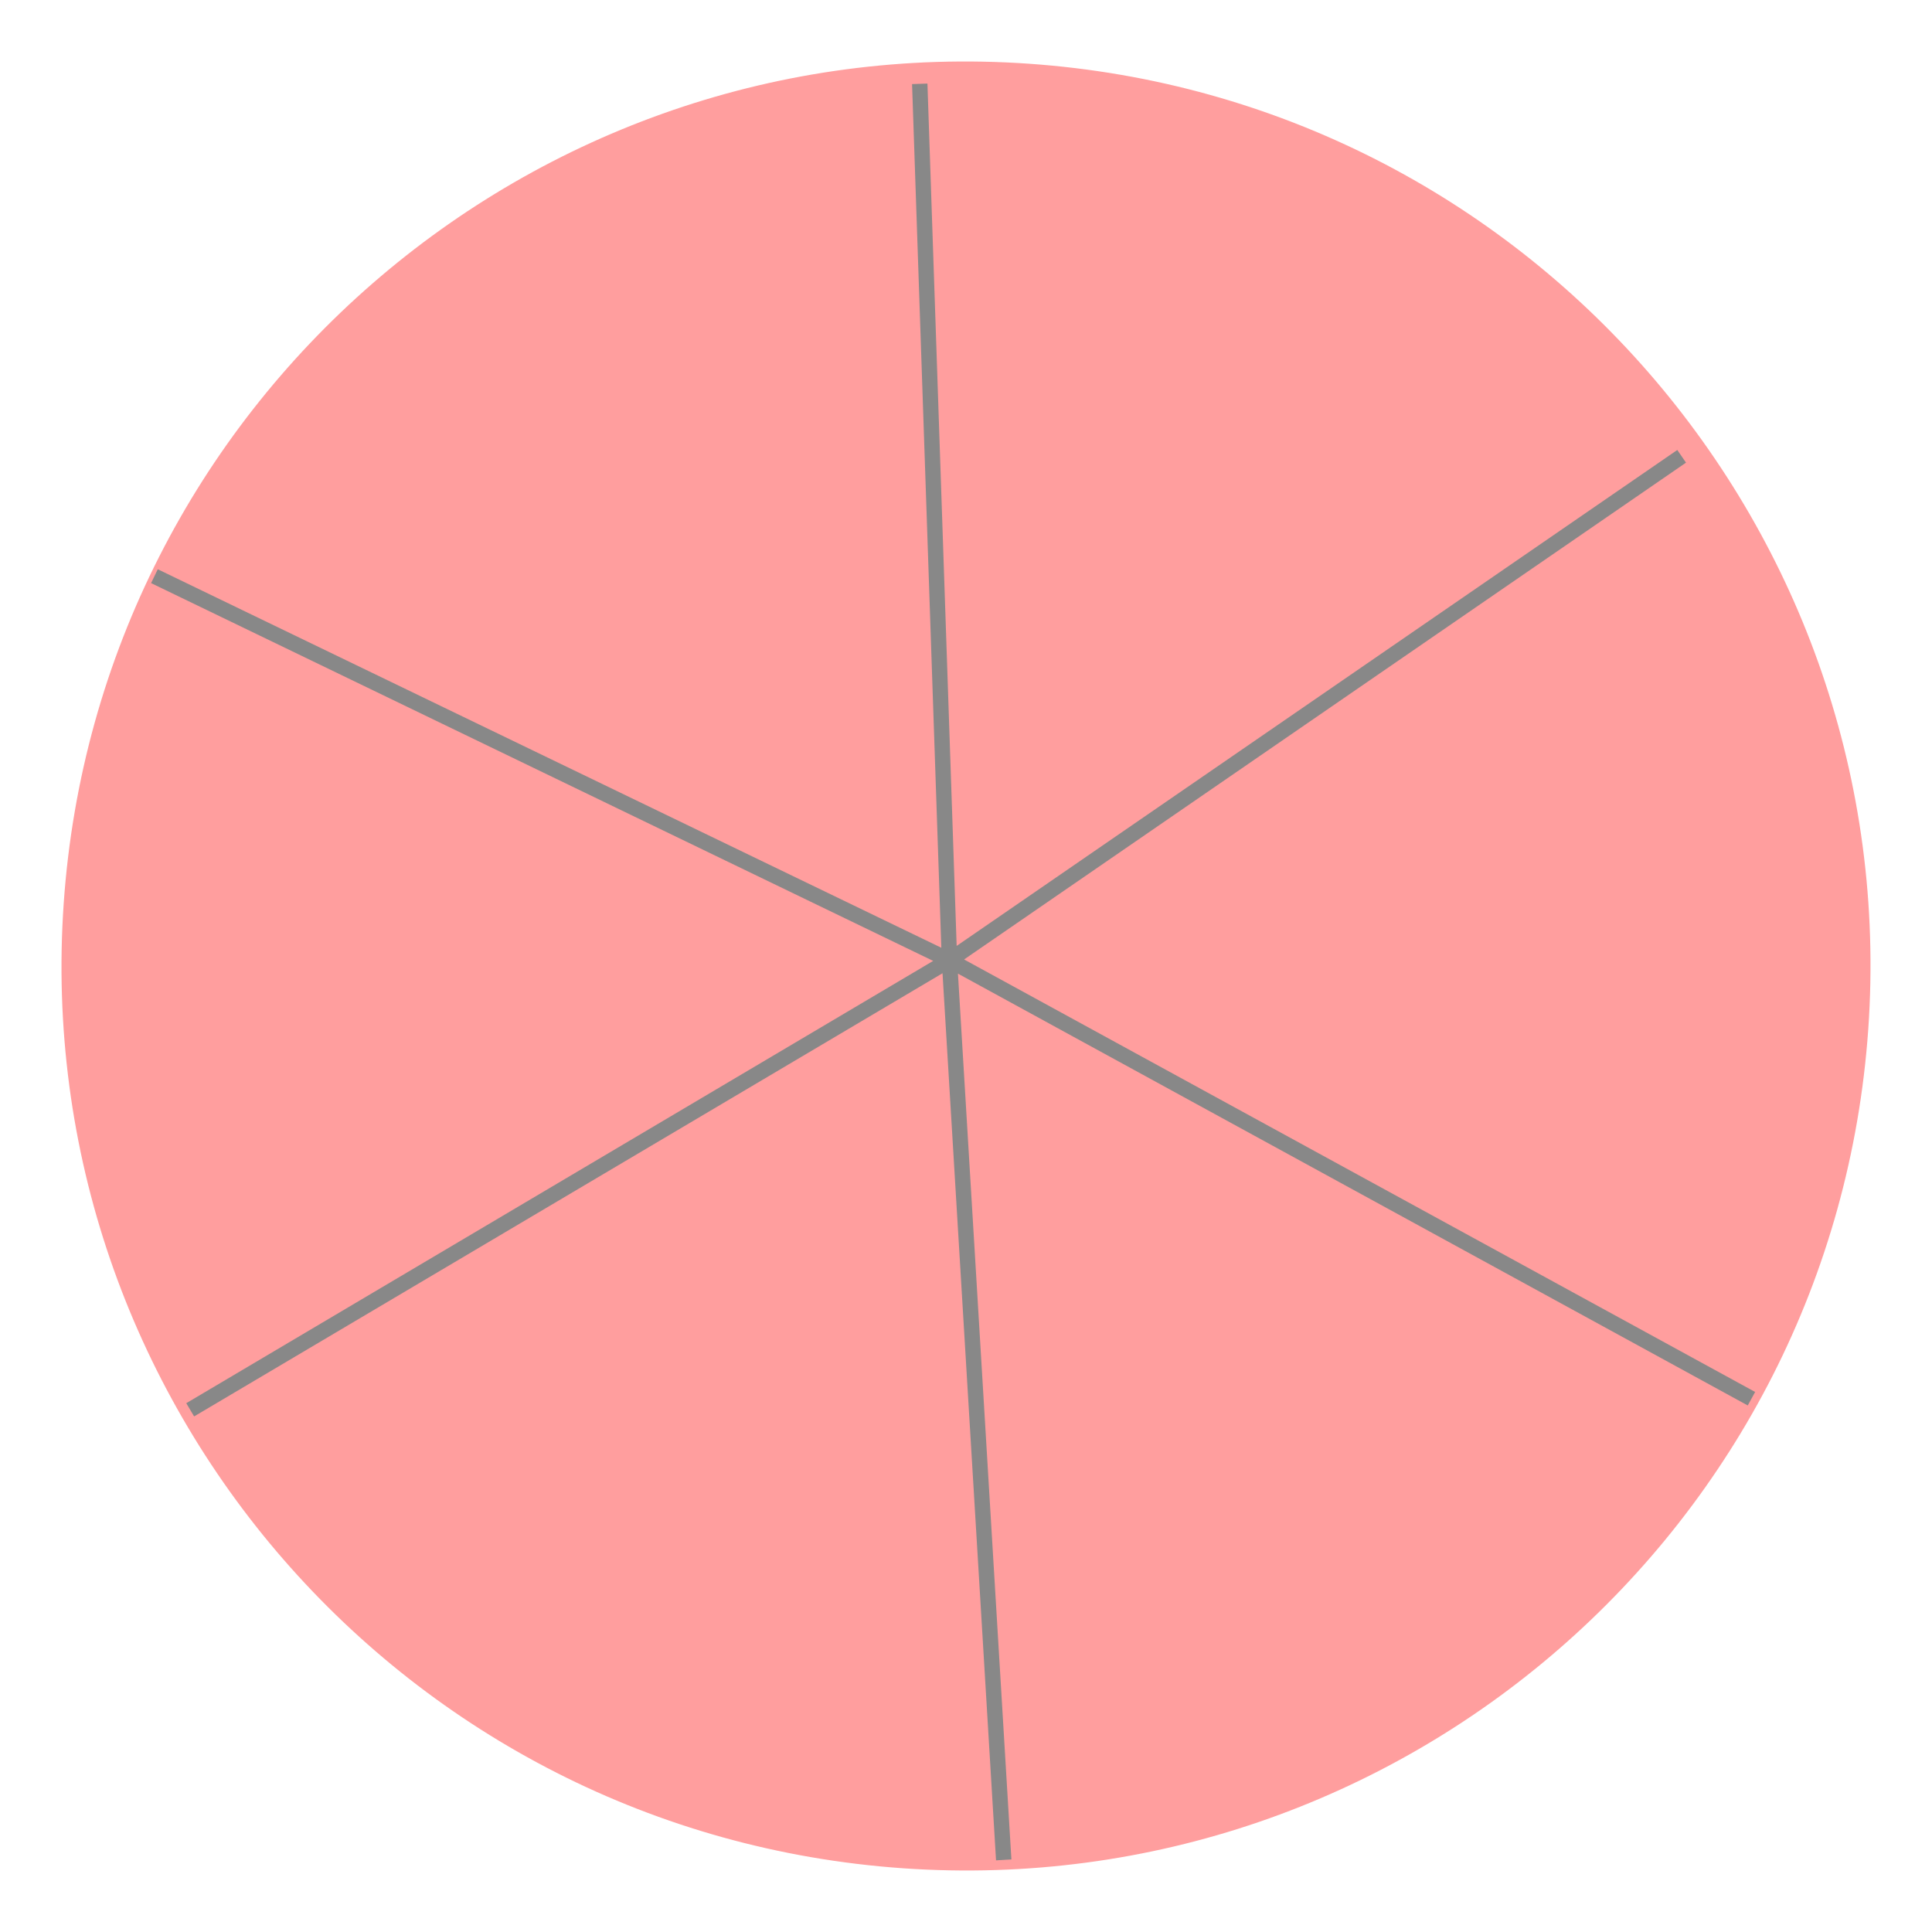
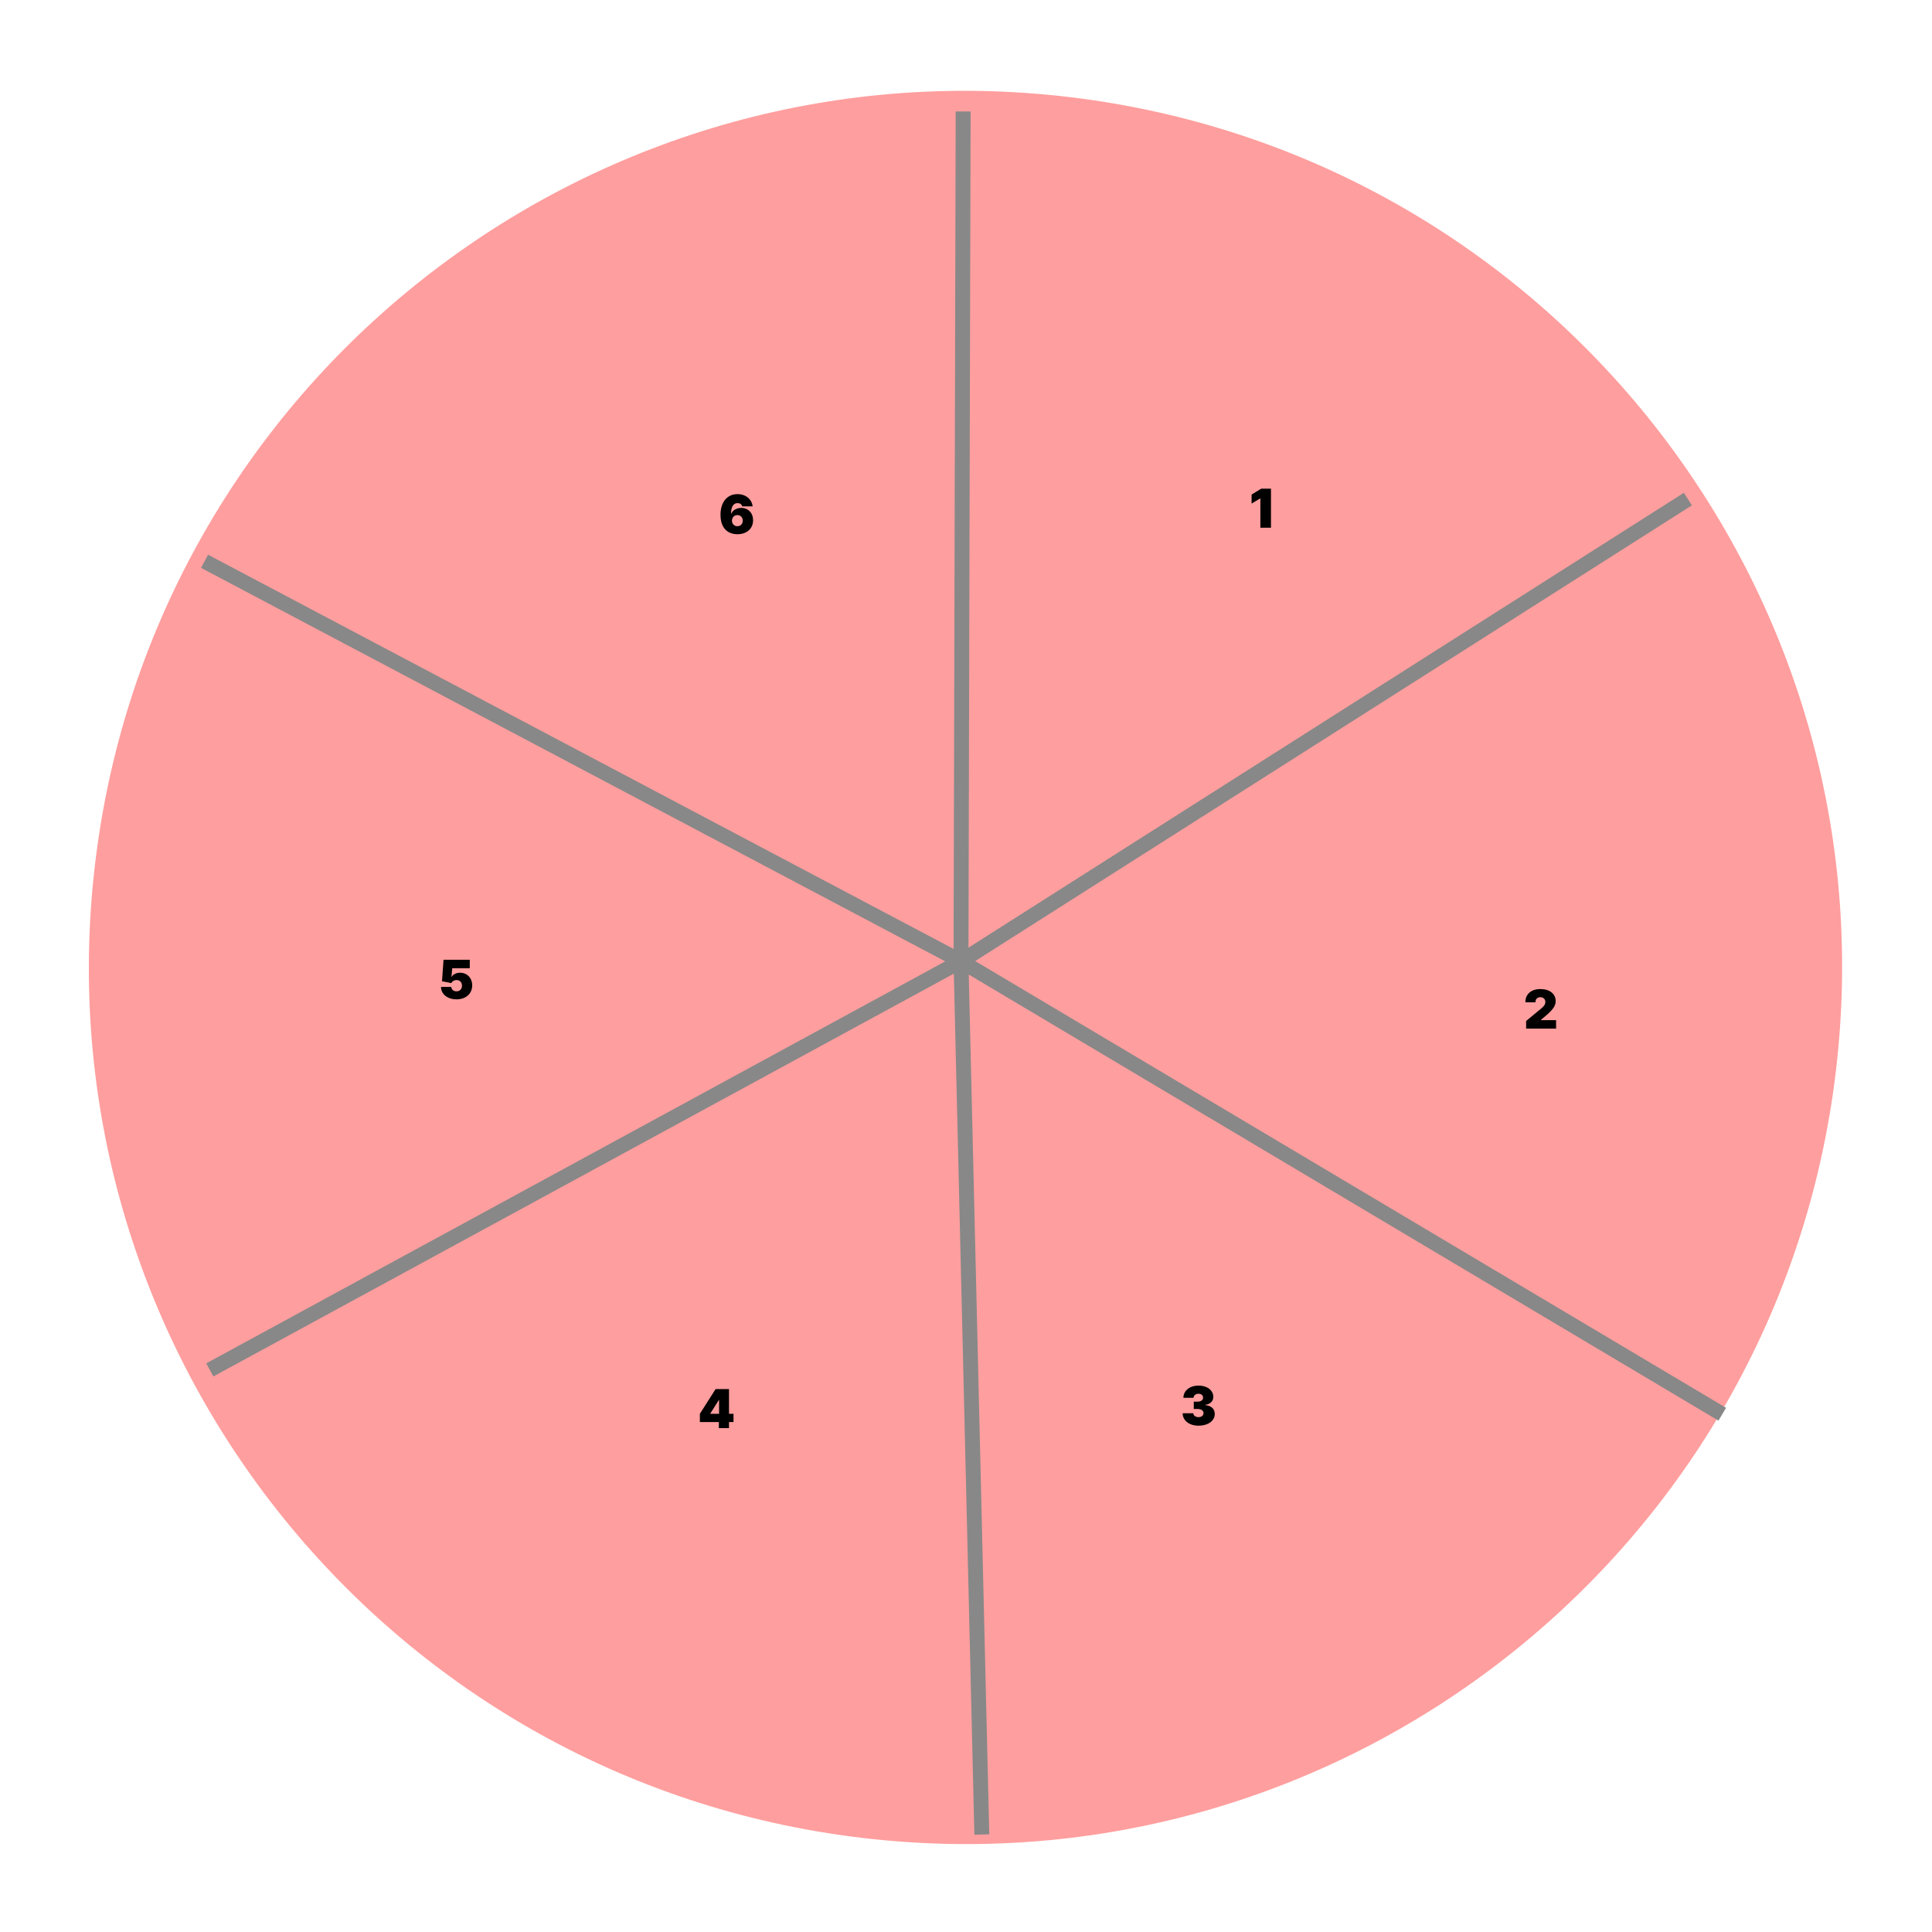
- <svg xmlns="http://www.w3.org/2000/svg" width="628" height="628" viewBox="0 0 628 628" fill="none">
-   <rect x="586.776" y="627.792" width="588" height="588" rx="294" transform="rotate(-176 586.776 627.792)" fill="#FF0000" fill-opacity="0.38" />
-   <path d="M569.311 454.652L308.618 312.119M308.618 312.119L61.823 458.26M308.618 312.119L50.197 187.289M308.618 312.119L298.966 27.252M308.618 312.119L546.624 148.323M308.618 312.119L326.261 604.563" stroke="#888888" stroke-width="5" />
+ <svg xmlns="http://www.w3.org/2000/svg" width="648" height="648" viewBox="0 0 648 648" fill="none">
+   <rect x="585" y="648" width="588" height="588" rx="294" transform="rotate(-173.914 585 648)" fill="#FF0000" fill-opacity="0.38" />
+   <path d="M577.652 474.339L322.32 322.413M322.32 322.413L70.369 459.474M322.32 322.413L68.613 188.26M322.32 322.413L323.042 37.383M322.32 322.413L566.129 167.388M322.32 322.413L329.307 615.305" stroke="#888888" stroke-width="5" />
+   <path d="M401.983 478.179C405.185 478.179 407.442 476.549 407.429 474.241C407.442 472.637 406.368 471.506 404.259 471.276L404.259 471.173C405.818 471.007 406.956 470.004 406.943 468.54C406.956 466.335 404.911 464.73 402.009 464.73C399.043 464.73 396.933 466.424 396.92 468.821L400.321 468.821C400.334 468.028 401.031 467.466 402.009 467.466C402.903 467.466 403.53 468.009 403.517 468.77C403.53 469.562 402.788 470.125 401.727 470.125L400.398 470.125L400.398 472.58L401.727 472.58C402.878 472.58 403.683 473.142 403.67 473.935C403.683 474.746 402.993 475.315 402.009 475.315C400.986 475.315 400.257 474.772 400.244 474.011L396.665 474.011C396.678 476.453 398.883 478.179 401.983 478.179Z" fill="black" />
+   <path d="M426.287 163.909L423.014 163.909L419.793 165.878L419.793 168.895L422.656 167.182L422.733 167.182L422.733 177L426.287 177L426.287 163.909Z" fill="black" />
+   <path d="M511.869 345L521.918 345L521.918 342.162L516.804 342.162L516.804 342.085L518.031 341.062C521.016 338.576 521.777 337.285 521.777 335.77C521.777 333.328 519.776 331.73 516.638 331.73C513.589 331.73 511.607 333.424 511.614 336.179L514.989 336.179C514.982 335.08 515.653 334.466 516.638 334.466C517.616 334.466 518.313 335.073 518.313 336.077C518.313 337.004 517.718 337.604 516.753 338.403L511.869 342.443L511.869 345Z" fill="black" />
+   <path d="M234.741 476.955L241.108 476.955L241.108 479L244.509 479L244.509 476.955L246.017 476.955L246.017 474.193L244.509 474.193L244.509 465.909L240.009 465.909L234.741 474.193L234.741 476.955ZM241.185 474.193L238.244 474.193L238.244 474.091L241.082 469.591L241.185 469.591L241.185 474.193Z" fill="black" />
+   <path d="M153.111 335.179C156.3 335.179 158.384 333.242 158.378 330.5C158.384 328.013 156.646 326.256 154.313 326.256C152.983 326.256 151.909 326.844 151.5 327.636L151.423 327.636L151.679 324.747L157.56 324.747L157.56 321.909L148.764 321.909L148.253 329.119L151.372 329.733C151.673 329.094 152.357 328.71 153.111 328.71C154.197 328.71 154.958 329.458 154.952 330.602C154.958 331.746 154.197 332.494 153.111 332.494C152.171 332.494 151.398 331.919 151.372 331.011L147.92 331.011C147.94 333.453 150.094 335.179 153.111 335.179Z" fill="black" />
+   <path d="M247.341 179.179C250.435 179.179 252.595 177.319 252.582 174.5C252.595 172.103 250.991 170.358 248.619 170.358C247.124 170.358 245.768 171.074 245.27 172.276L245.193 172.276C245.206 170.16 245.871 168.747 247.366 168.747C248.114 168.747 248.766 169.08 248.926 169.821L252.429 169.821C252.205 167.584 250.256 165.73 247.366 165.73C243.934 165.73 241.678 168.364 241.665 172.608C241.652 177.364 244.286 179.179 247.341 179.179ZM247.315 176.494C246.28 176.494 245.513 175.708 245.5 174.628C245.513 173.548 246.28 172.761 247.315 172.761C248.376 172.761 249.143 173.548 249.131 174.628C249.143 175.708 248.376 176.494 247.315 176.494Z" fill="black" />
</svg>
